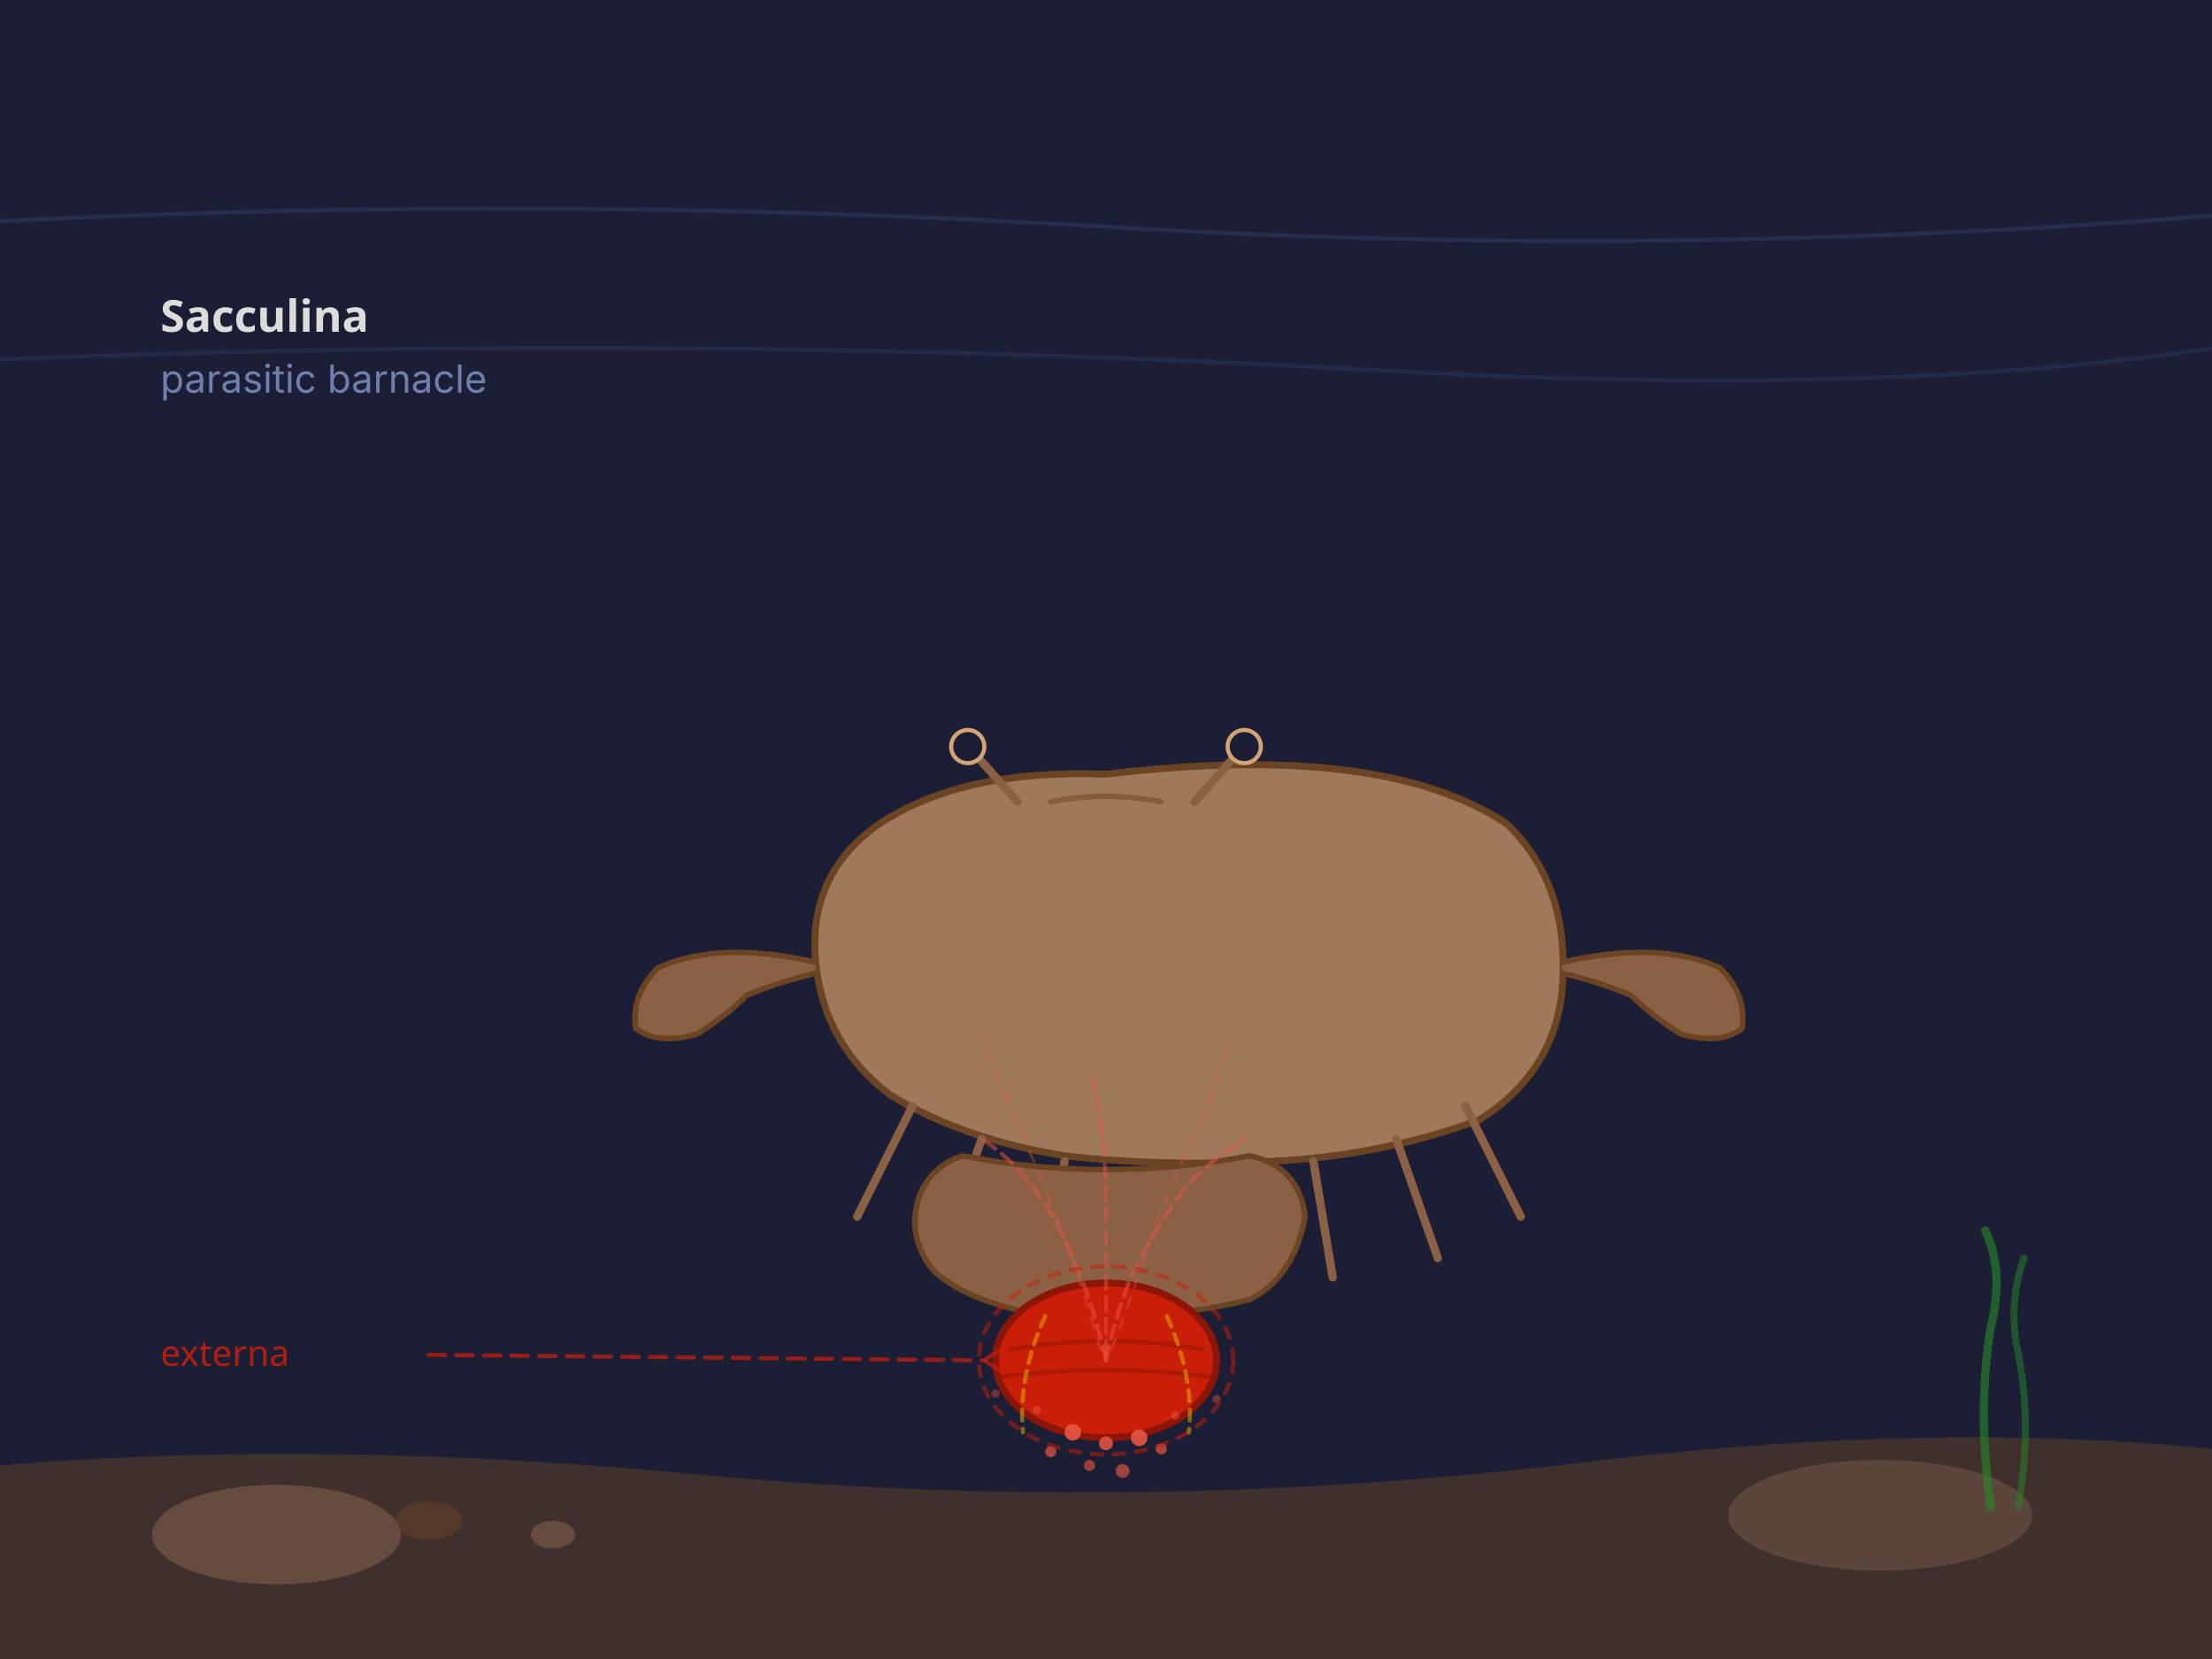
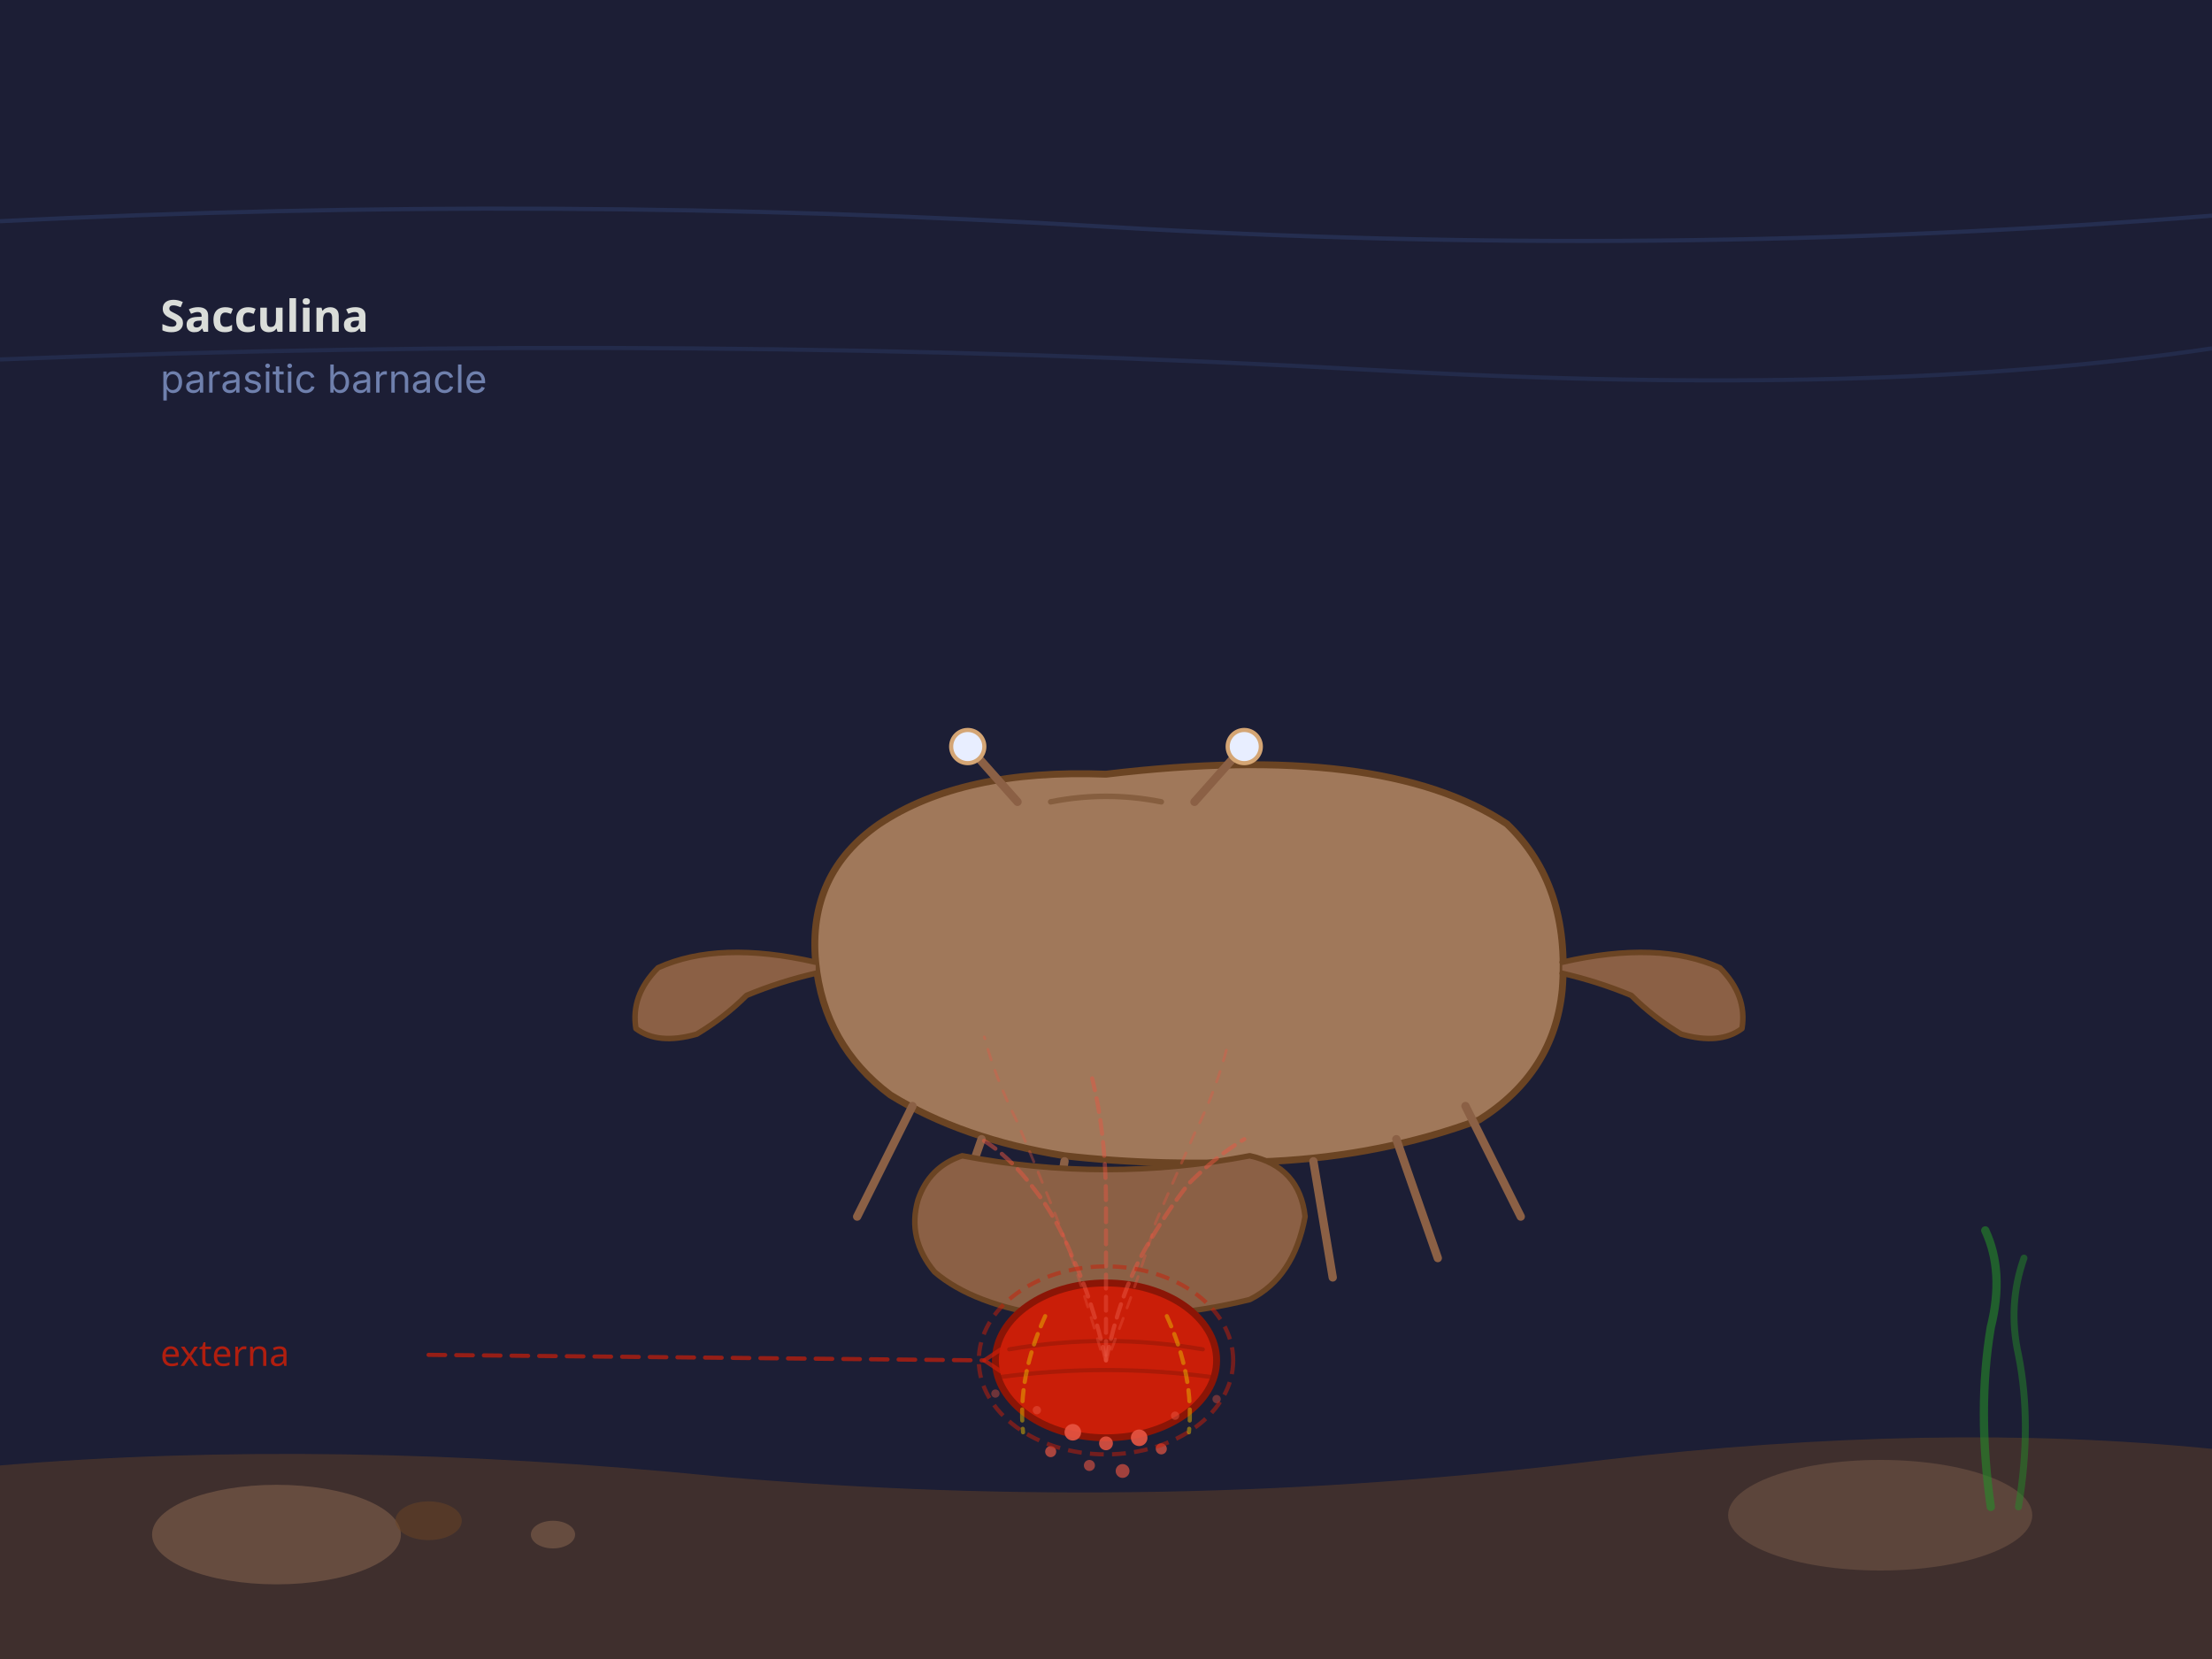
<svg xmlns="http://www.w3.org/2000/svg" viewBox="0 0 800 600" width="800" height="600">
  <g id="bg" data-label="Ocean water background, navy-midnight tones">
    <rect width="800" height="600" fill="#1C1E35" />
    <path d="M 0 80 Q 200 70 400 82 Q 600 94 800 78" stroke="#2D3E6B" stroke-width="1.5" fill="none" opacity="0.5" />
    <path d="M 0 130 Q 250 120 500 134 Q 680 144 800 126" stroke="#2D3E6B" stroke-width="1.5" fill="none" opacity="0.4" />
    <path d="M 0 530 Q 120 520 260 534 Q 420 548 580 528 Q 700 514 800 524 L 800 600 L 0 600 Z" fill="#6B4423" opacity="0.45" />
  </g>
  <g id="context" data-label="Sea floor context with stones and algae">
    <ellipse cx="100" cy="555" rx="45" ry="18" fill="#A0785A" opacity="0.4" />
    <ellipse cx="680" cy="548" rx="55" ry="20" fill="#A0785A" opacity="0.3" />
    <path d="M 720 545 Q 715 510 720 480 Q 725 460 718 445" stroke="#248A28" stroke-width="3" fill="none" opacity="0.6" stroke-linecap="round" />
    <path d="M 730 545 Q 735 515 730 490 Q 726 472 732 455" stroke="#248A28" stroke-width="2.5" fill="none" opacity="0.5" stroke-linecap="round" />
    <ellipse cx="155" cy="550" rx="12" ry="7" fill="#6B4423" opacity="0.5" />
    <ellipse cx="200" cy="555" rx="8" ry="5" fill="#A0785A" opacity="0.4" />
  </g>
  <g id="subject" data-label="Crab host with Sacculina externa sac visible on underside">
    <path d="M 400 280 Q 500 268 545 298 Q 568 320 565 358 Q 562 388 535 405 Q 500 418 460 420 Q 420 422 385 418 Q 348 412 322 396 Q 298 378 295 348 Q 292 316 318 298 Q 348 278 400 280 Z" fill="#A0785A" stroke="#6B4423" stroke-width="2.5" stroke-linecap="round" stroke-linejoin="round" />
    <path d="M 380 290 Q 400 286 420 290" stroke="#6B4423" stroke-width="2" fill="none" opacity="0.5" stroke-linecap="round" />
    <line x1="368" y1="290" x2="352" y2="272" stroke="#8B6045" stroke-width="3" stroke-linecap="round" />
-     <circle cx="350" cy="270" r="6" fill="#1C1E35" stroke="#D4A574" stroke-width="1.5" />
+     <circle cx="350" cy="270" r="6" fill="#E8EEFF" stroke="#D4A574" stroke-width="1.5" />
    <line x1="432" y1="290" x2="448" y2="272" stroke="#8B6045" stroke-width="3" stroke-linecap="round" />
-     <circle cx="450" cy="270" r="6" fill="#1C1E35" stroke="#D4A574" stroke-width="1.5" />
+     <circle cx="450" cy="270" r="6" fill="#E8EEFF" stroke="#D4A574" stroke-width="1.5" />
    <path d="M 295 348 Q 260 340 238 350 Q 228 360 230 372 Q 238 378 252 374 Q 262 368 270 360 Q 282 355 295 352" fill="#8B6045" stroke="#6B4423" stroke-width="2" stroke-linecap="round" stroke-linejoin="round" />
    <path d="M 565 348 Q 600 340 622 350 Q 632 360 630 372 Q 622 378 608 374 Q 598 368 590 360 Q 578 355 565 352" fill="#8B6045" stroke="#6B4423" stroke-width="2" stroke-linecap="round" stroke-linejoin="round" />
    <line x1="330" y1="400" x2="310" y2="440" stroke="#8B6045" stroke-width="3" stroke-linecap="round" />
    <line x1="355" y1="412" x2="340" y2="455" stroke="#8B6045" stroke-width="3" stroke-linecap="round" />
    <line x1="385" y1="420" x2="378" y2="462" stroke="#8B6045" stroke-width="3" stroke-linecap="round" />
    <line x1="530" y1="400" x2="550" y2="440" stroke="#8B6045" stroke-width="3" stroke-linecap="round" />
    <line x1="505" y1="412" x2="520" y2="455" stroke="#8B6045" stroke-width="3" stroke-linecap="round" />
    <line x1="475" y1="420" x2="482" y2="462" stroke="#8B6045" stroke-width="3" stroke-linecap="round" />
    <path d="M 348 418 Q 400 428 452 418 Q 470 422 472 440 Q 468 462 452 470 Q 420 478 380 476 Q 352 472 338 460 Q 328 448 332 434 Q 336 422 348 418 Z" fill="#8B6045" stroke="#6B4423" stroke-width="2" stroke-linecap="round" stroke-linejoin="round" />
  </g>
  <g id="detail-externa" data-label="Sacculina externa reproductive sac protruding from crab abdomen">
    <ellipse cx="400" cy="492" rx="40" ry="28" fill="#CA1E08" stroke="#8B1506" stroke-width="2.5" stroke-linecap="round" stroke-linejoin="round" />
    <path d="M 365 488 Q 400 482 435 488" stroke="#8B1506" stroke-width="1.5" fill="none" opacity="0.5" stroke-linecap="round" />
    <path d="M 362 498 Q 400 493 438 498" stroke="#8B1506" stroke-width="1.5" fill="none" opacity="0.5" stroke-linecap="round" />
    <circle cx="388" cy="518" r="3" fill="#E85542" opacity="0.9" />
    <circle cx="400" cy="522" r="2.5" fill="#E85542" opacity="0.85" />
    <circle cx="412" cy="520" r="3" fill="#E85542" opacity="0.9" />
    <circle cx="380" cy="525" r="2" fill="#E85542" opacity="0.7" />
    <circle cx="420" cy="524" r="2" fill="#E85542" opacity="0.7" />
    <circle cx="394" cy="530" r="2" fill="#E85542" opacity="0.6" />
    <circle cx="406" cy="532" r="2.5" fill="#E85542" opacity="0.65" />
    <circle cx="375" cy="510" r="1.5" fill="#E85542" opacity="0.5" />
    <circle cx="425" cy="512" r="1.5" fill="#E85542" opacity="0.5" />
    <circle cx="360" cy="504" r="1.5" fill="#E85542" opacity="0.4" />
    <circle cx="440" cy="506" r="1.5" fill="#E85542" opacity="0.4" />
  </g>
  <g id="detail-interna" data-label="Sacculina interna root tendrils invading crab body">
    <path d="M 400 492 Q 395 470 388 455 Q 382 440 374 430 Q 365 418 355 412" stroke="#E85542" stroke-width="1.5" fill="none" opacity="0.5" stroke-linecap="round" stroke-dasharray="5 3" />
    <path d="M 400 492 Q 405 468 414 452 Q 422 438 430 428 Q 440 418 450 412" stroke="#E85542" stroke-width="1.5" fill="none" opacity="0.5" stroke-linecap="round" stroke-dasharray="5 3" />
    <path d="M 398 488 Q 390 460 382 440 Q 376 425 368 406 Q 360 390 356 375" stroke="#E85542" stroke-width="1" fill="none" opacity="0.35" stroke-linecap="round" stroke-dasharray="4 4" />
    <path d="M 402 488 Q 412 462 418 442 Q 424 428 432 410 Q 440 394 444 378" stroke="#E85542" stroke-width="1" fill="none" opacity="0.35" stroke-linecap="round" stroke-dasharray="4 4" />
    <path d="M 400 490 Q 400 460 400 435 Q 400 410 395 390" stroke="#E85542" stroke-width="1.5" fill="none" opacity="0.45" stroke-linecap="round" stroke-dasharray="5 3" />
  </g>
  <g id="label" data-label="Species identification label">
    <text x="58" y="120" font-family="Barlow, system-ui, sans-serif" font-size="16" font-weight="700" fill="#FBFFF6" opacity="0.85">Sacculina</text>
    <text x="58" y="142" font-family="Inter, system-ui, sans-serif" font-size="14" fill="#8BA0D6" opacity="0.75">parasitic barnacle</text>
  </g>
  <g id="overlay" data-label="Annotation arrows pointing to externa sac and interna roots">
    <line x1="155" y1="490" x2="356" y2="492" stroke="#CA1E08" stroke-width="1.5" stroke-dasharray="6 4" stroke-linecap="round" opacity="0.7" />
    <polyline points="362,488 356,492 362,496" fill="none" stroke="#CA1E08" stroke-width="1.5" stroke-linecap="round" stroke-linejoin="round" opacity="0.7" />
    <text x="58" y="494" font-family="Barlow, system-ui, sans-serif" font-size="13" fill="#CA1E08" opacity="0.85">externa</text>
    <ellipse cx="400" cy="492" rx="46" ry="34" fill="none" stroke="#CA1E08" stroke-width="1.5" stroke-dasharray="5 3" opacity="0.5" />
    <path d="M 378 476 Q 368 498 370 518" stroke="#E6B800" stroke-width="1.5" fill="none" opacity="0.5" stroke-dasharray="4 3" stroke-linecap="round" />
    <path d="M 422 476 Q 432 498 430 518" stroke="#E6B800" stroke-width="1.5" fill="none" opacity="0.5" stroke-dasharray="4 3" stroke-linecap="round" />
  </g>
</svg>
